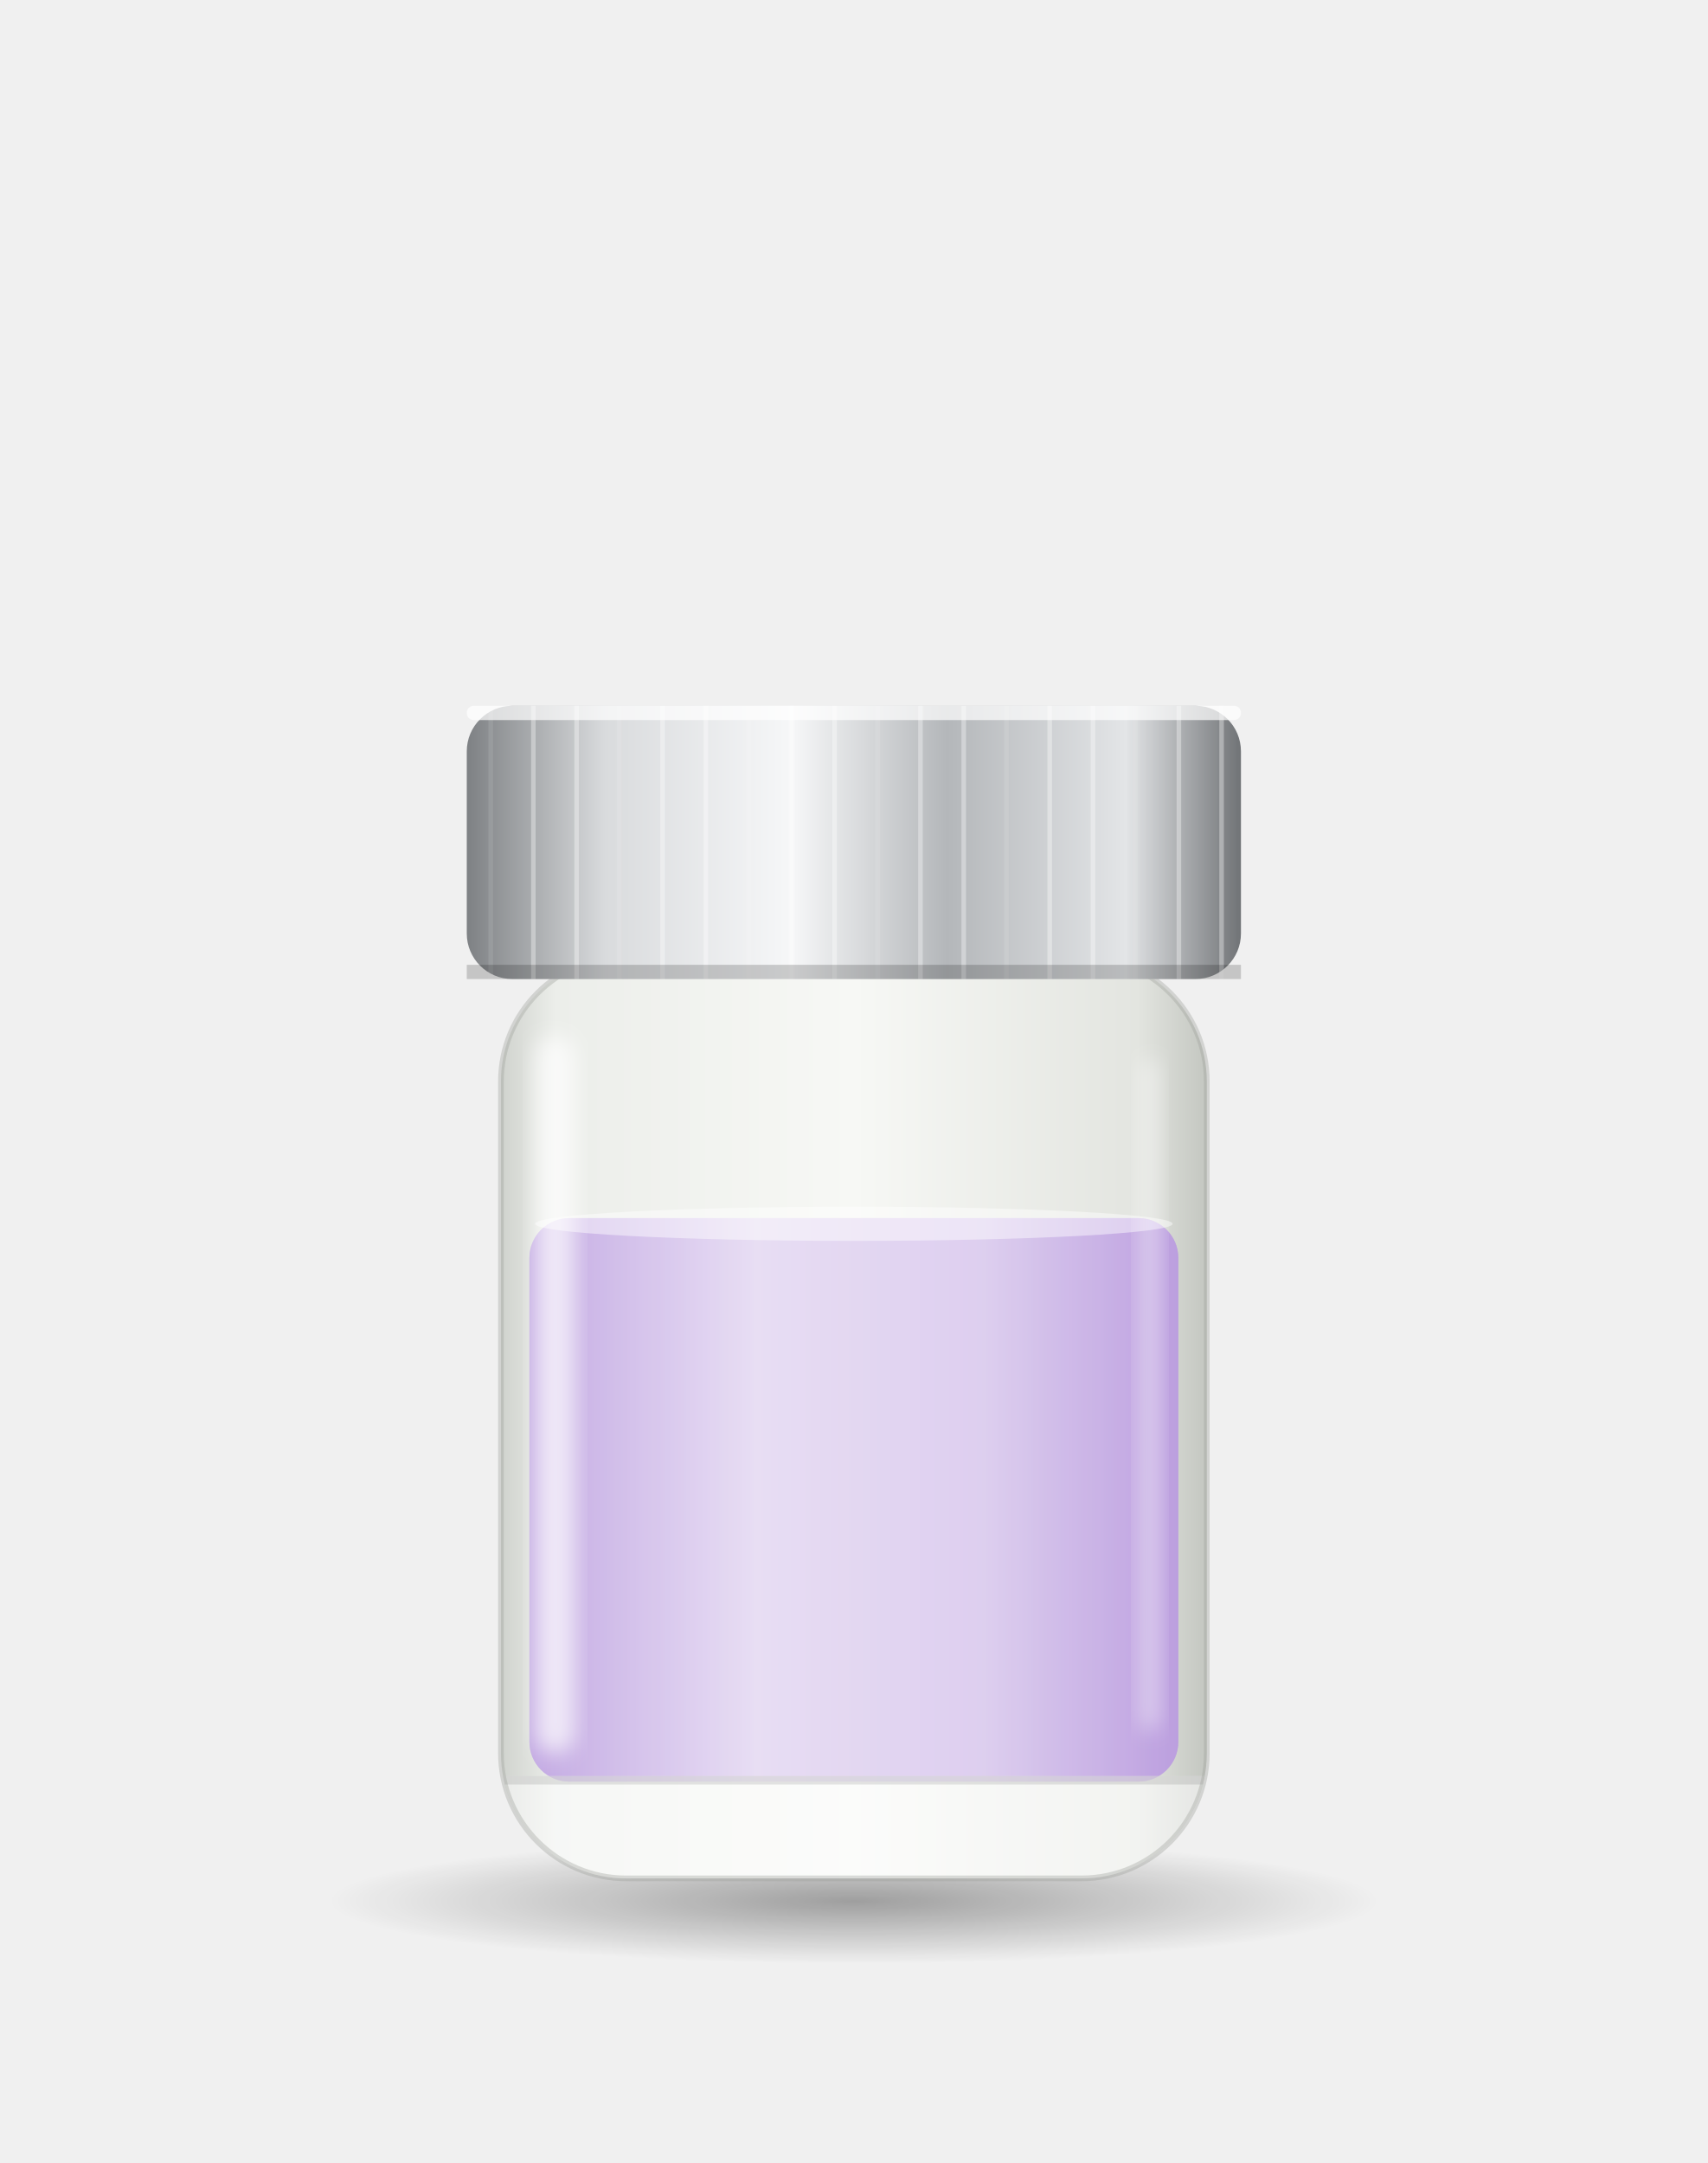
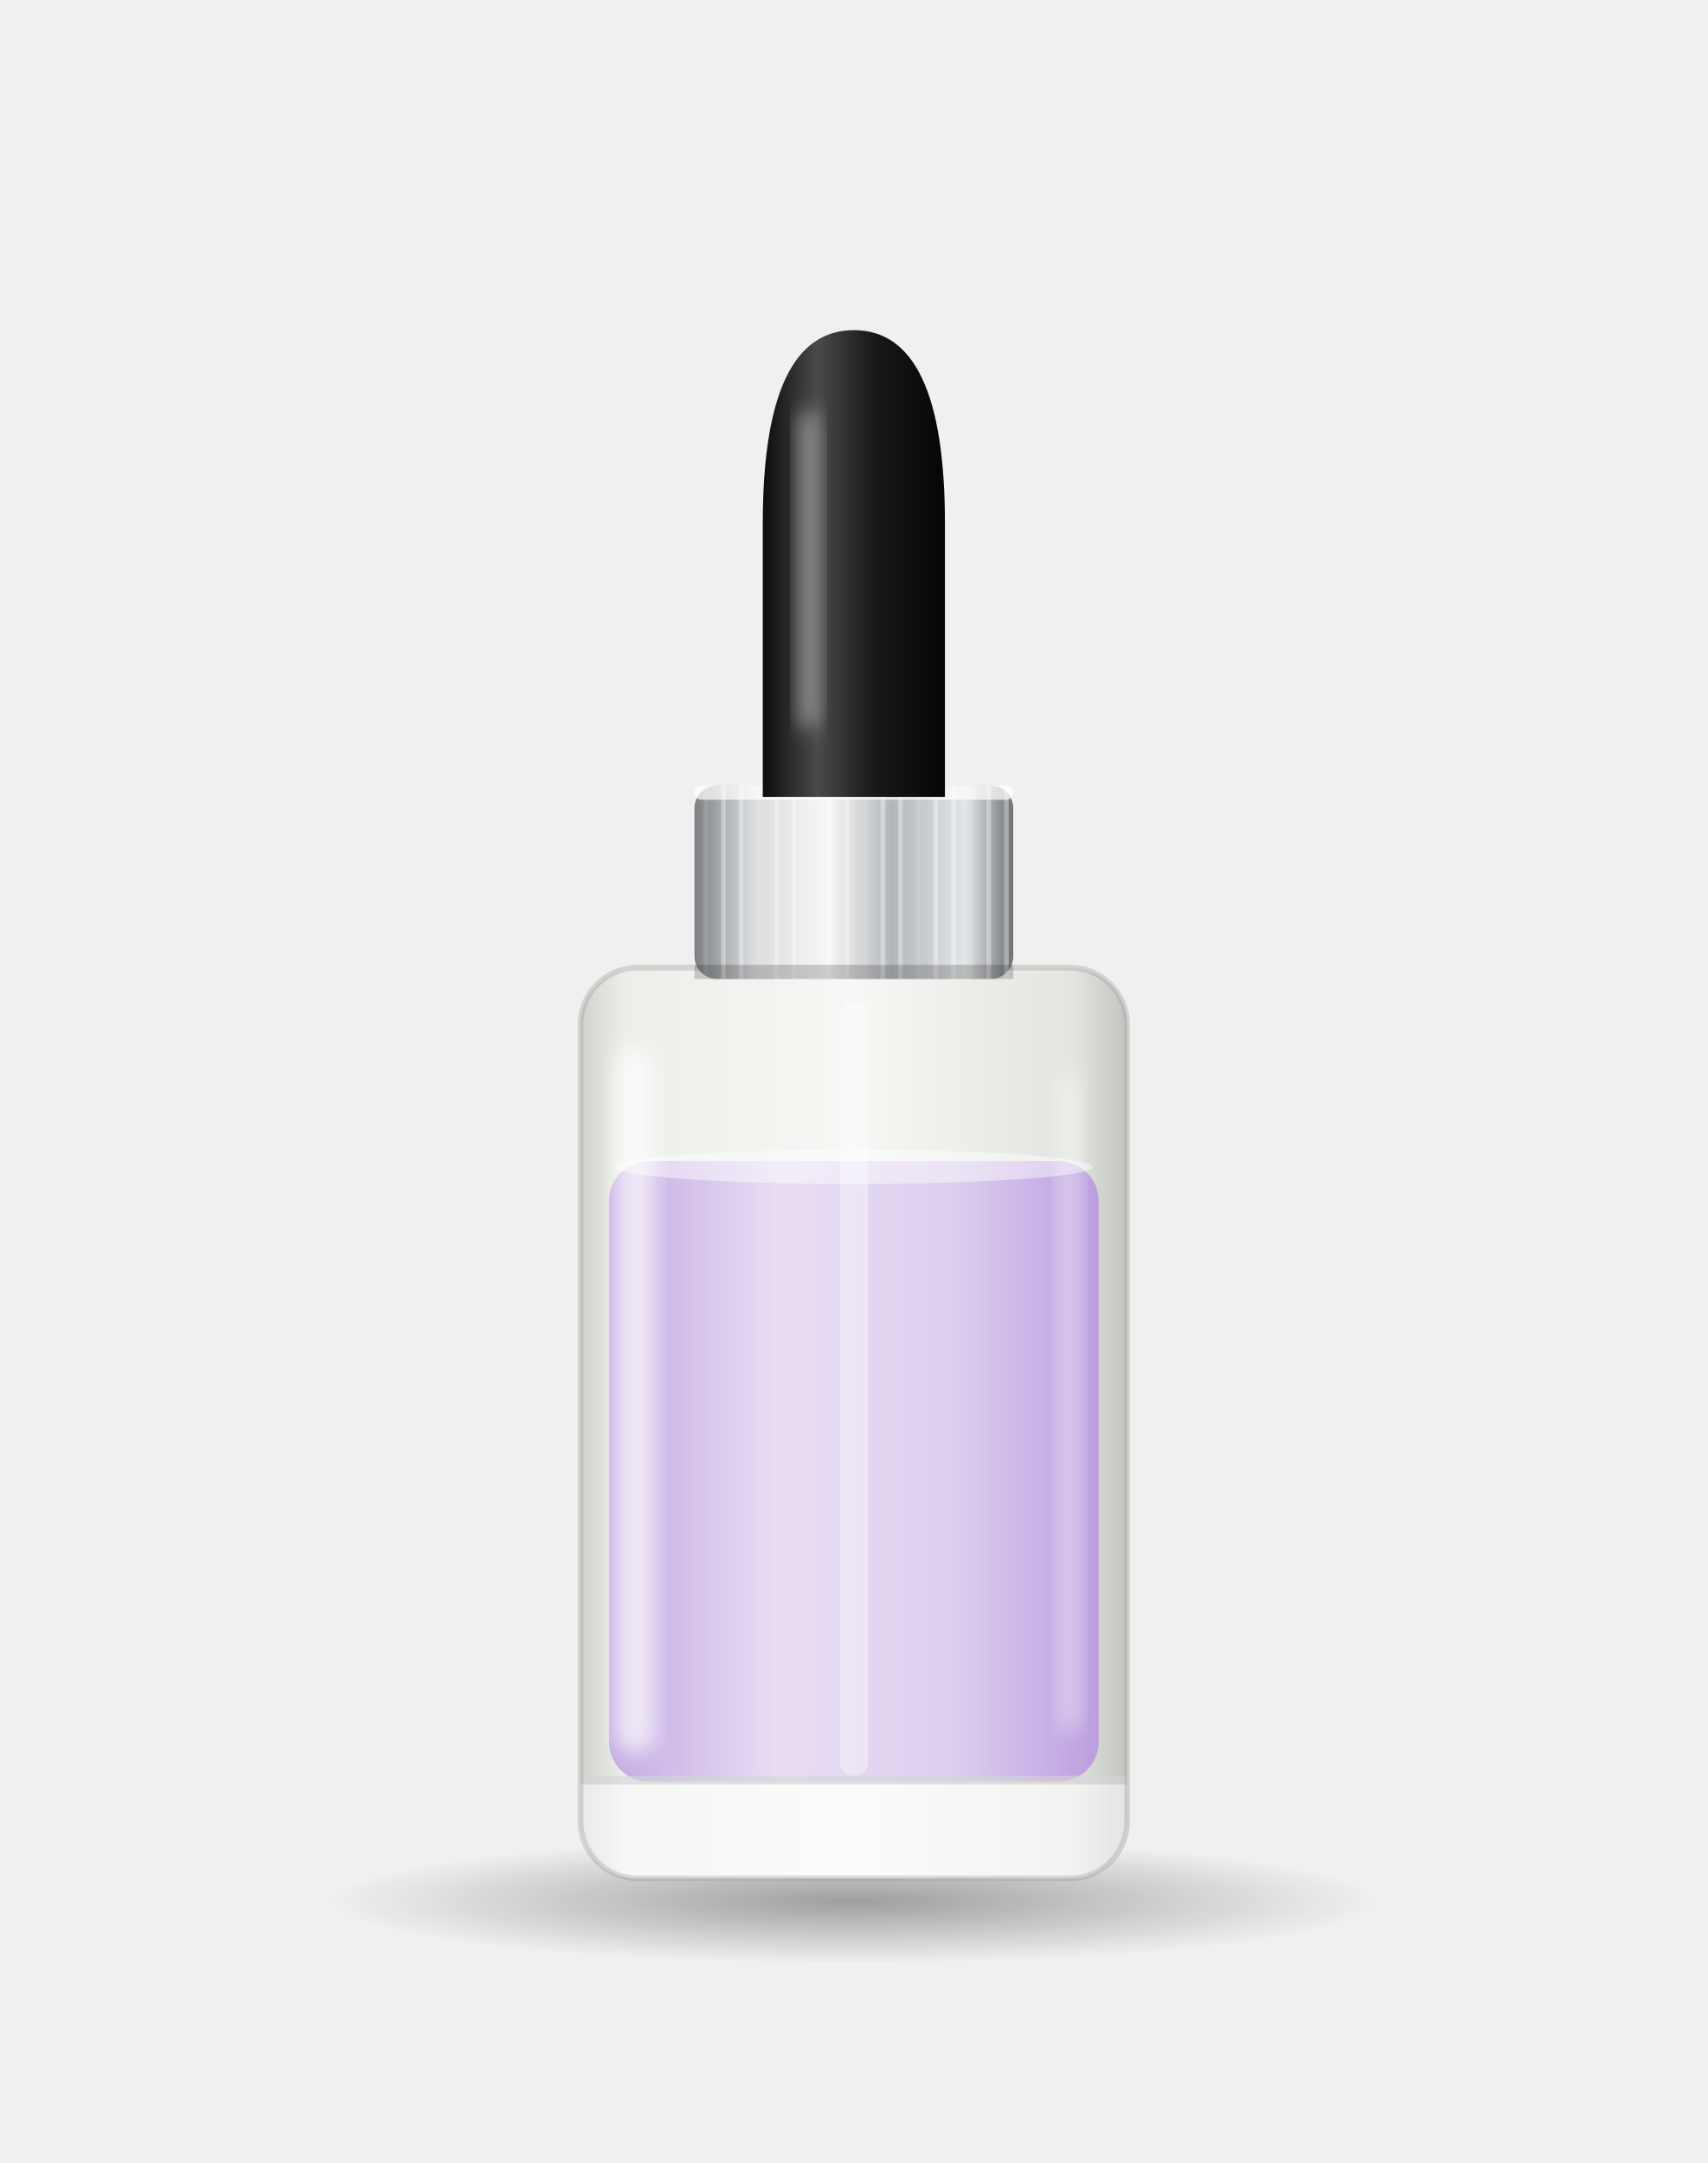
<svg xmlns="http://www.w3.org/2000/svg" viewBox="0 0 300 380" role="img" aria-label="Illustration">
  <defs>
    <linearGradient id="fg" x1="0" x2="1">
      <stop offset="0" stop-color="#cfd2cd" />
      <stop offset=".08" stop-color="#eceeea" />
      <stop offset=".5" stop-color="#f7f8f5" />
      <stop offset=".9" stop-color="#e3e5e0" />
      <stop offset="1" stop-color="#c3c6c0" />
    </linearGradient>
    <linearGradient id="lq" x1="0" x2="1">
      <stop offset="0" stop-color="#a781d7" />
      <stop offset=".35" stop-color="#ddceef" />
      <stop offset=".7" stop-color="#cdb7e8" />
      <stop offset="1" stop-color="#9d71d2" />
    </linearGradient>
    <linearGradient id="mt" x1="0" x2="1">
      <stop offset="0" stop-color="#7d8083" />
      <stop offset=".18" stop-color="#d9dbdd" />
      <stop offset=".42" stop-color="#f6f7f8" />
      <stop offset=".62" stop-color="#b4b7ba" />
      <stop offset=".85" stop-color="#e3e5e7" />
      <stop offset="1" stop-color="#6f7275" />
    </linearGradient>
    <linearGradient id="bk" x1="0" x2="1">
      <stop offset="0" stop-color="#0c0c0c" />
      <stop offset=".3" stop-color="#4a4a4a" />
      <stop offset=".6" stop-color="#1a1a1a" />
      <stop offset="1" stop-color="#050505" />
    </linearGradient>
    <radialGradient id="sh" cx=".5" cy=".5" r=".5">
      <stop offset="0" stop-color="#000" stop-opacity=".34" />
      <stop offset="1" stop-color="#000" stop-opacity="0" />
    </radialGradient>
    <filter id="bl" x="-30%" y="-30%" width="160%" height="160%">
      <feGaussianBlur stdDeviation="1.8" />
    </filter>
  </defs>
  <ellipse cx="150" cy="334" rx="92" ry="11" fill="url(#sh)" />
  <clipPath id="fc">
-     <rect x="88.0" y="168" width="124" height="162" rx="22" />
+     <rect x="102.0" y="170" width="96" height="160" rx="10" />
  </clipPath>
-   <rect x="88.0" y="168" width="124" height="162" rx="22" fill="url(#fg)" />
+   <rect x="102.0" y="170" width="96" height="160" rx="10" fill="url(#fg)" />
  <g clip-path="url(#fc)">
-     <rect x="93.0" y="214" width="114" height="99" rx="7" fill="url(#lq)" opacity=".92" />
-     <rect x="93.0" y="214" width="114" height="99" rx="7" fill="#fff" opacity=".28" />
-     <ellipse cx="150" cy="215" rx="56.0" ry="3" fill="#fff" opacity=".45" />
-     <rect x="88.0" y="312" width="124" height="18" fill="#fff" opacity=".55" />
-     <rect x="88.0" y="312" width="124" height="1.5" fill="#000" opacity=".1" />
-     <rect x="94.0" y="182" width="7" height="126" rx="3.5" fill="#fff" opacity=".7" filter="url(#bl)" />
-     <rect x="200.0" y="186" width="4" height="118" rx="2" fill="#fff" opacity=".4" filter="url(#bl)" />
+     <rect x="107.0" y="204" width="86" height="109" rx="7" fill="url(#lq)" opacity=".92" />
+     <rect x="107.0" y="204" width="86" height="109" rx="7" fill="#fff" opacity=".28" />
+     <ellipse cx="150" cy="205" rx="42.0" ry="3" fill="#fff" opacity=".45" />
+     <rect x="102.0" y="312" width="96" height="18" fill="#fff" opacity=".55" />
+     <rect x="102.0" y="312" width="96" height="1.5" fill="#000" opacity=".1" />
+     <rect x="108.0" y="184" width="7" height="124" rx="3.5" fill="#fff" opacity=".7" filter="url(#bl)" />
+     <rect x="186.0" y="188" width="4" height="116" rx="2" fill="#fff" opacity=".4" filter="url(#bl)" />
  </g>
-   <rect x="88.0" y="168" width="124" height="162" rx="22" fill="none" stroke="#9a9d97" stroke-opacity=".35" />
-   <rect x="82" y="124" width="136" height="48" rx="8" fill="url(#mt)" />
-   <rect x="85.8" y="124" width=".8" height="48" fill="#fff" opacity="0.1" />
-   <rect x="93.3" y="124" width=".8" height="48" fill="#fff" opacity="0.35" />
-   <rect x="100.9" y="124" width=".8" height="48" fill="#fff" opacity="0.35" />
-   <rect x="108.4" y="124" width=".8" height="48" fill="#fff" opacity="0.1" />
-   <rect x="116.0" y="124" width=".8" height="48" fill="#fff" opacity="0.35" />
-   <rect x="123.6" y="124" width=".8" height="48" fill="#fff" opacity="0.35" />
-   <rect x="131.1" y="124" width=".8" height="48" fill="#fff" opacity="0.1" />
-   <rect x="138.7" y="124" width=".8" height="48" fill="#fff" opacity="0.35" />
-   <rect x="146.2" y="124" width=".8" height="48" fill="#fff" opacity="0.35" />
-   <rect x="153.8" y="124" width=".8" height="48" fill="#fff" opacity="0.1" />
-   <rect x="161.3" y="124" width=".8" height="48" fill="#fff" opacity="0.35" />
-   <rect x="168.9" y="124" width=".8" height="48" fill="#fff" opacity="0.35" />
-   <rect x="176.4" y="124" width=".8" height="48" fill="#fff" opacity="0.1" />
-   <rect x="184.0" y="124" width=".8" height="48" fill="#fff" opacity="0.35" />
-   <rect x="191.6" y="124" width=".8" height="48" fill="#fff" opacity="0.35" />
-   <rect x="199.1" y="124" width=".8" height="48" fill="#fff" opacity="0.1" />
-   <rect x="206.7" y="124" width=".8" height="48" fill="#fff" opacity="0.35" />
-   <rect x="214.2" y="124" width=".8" height="48" fill="#fff" opacity="0.35" />
-   <rect x="82" y="124" width="136" height="2.5" rx="1.2" fill="#fff" opacity=".7" />
-   <rect x="82" y="169.5" width="136" height="2.5" fill="#000" opacity=".18" />
+   <rect x="102.0" y="170" width="96" height="160" rx="10" fill="none" stroke="#9a9d97" stroke-opacity=".35" />
+   <rect x="147.5" y="176" width="5" height="136" rx="2.5" fill="#fff" opacity=".35" />
+   <rect x="122" y="138" width="56" height="34" rx="4" fill="url(#mt)" />
+   <rect x="123.6" y="138" width=".8" height="34" fill="#fff" opacity="0.1" />
+   <rect x="126.7" y="138" width=".8" height="34" fill="#fff" opacity="0.35" />
+   <rect x="129.8" y="138" width=".8" height="34" fill="#fff" opacity="0.35" />
+   <rect x="132.9" y="138" width=".8" height="34" fill="#fff" opacity="0.1" />
+   <rect x="136.0" y="138" width=".8" height="34" fill="#fff" opacity="0.35" />
+   <rect x="139.1" y="138" width=".8" height="34" fill="#fff" opacity="0.35" />
+   <rect x="142.2" y="138" width=".8" height="34" fill="#fff" opacity="0.1" />
+   <rect x="145.3" y="138" width=".8" height="34" fill="#fff" opacity="0.35" />
+   <rect x="148.4" y="138" width=".8" height="34" fill="#fff" opacity="0.35" />
+   <rect x="151.6" y="138" width=".8" height="34" fill="#fff" opacity="0.1" />
+   <rect x="154.7" y="138" width=".8" height="34" fill="#fff" opacity="0.35" />
+   <rect x="157.8" y="138" width=".8" height="34" fill="#fff" opacity="0.35" />
+   <rect x="160.9" y="138" width=".8" height="34" fill="#fff" opacity="0.1" />
+   <rect x="164.0" y="138" width=".8" height="34" fill="#fff" opacity="0.35" />
+   <rect x="167.1" y="138" width=".8" height="34" fill="#fff" opacity="0.35" />
+   <rect x="170.2" y="138" width=".8" height="34" fill="#fff" opacity="0.1" />
+   <rect x="173.3" y="138" width=".8" height="34" fill="#fff" opacity="0.35" />
+   <rect x="176.4" y="138" width=".8" height="34" fill="#fff" opacity="0.35" />
+   <rect x="122" y="138" width="56" height="2.5" rx="1.2" fill="#fff" opacity=".7" />
+   <rect x="122" y="169.5" width="56" height="2.5" fill="#000" opacity=".18" />
+   <path d="M134 140 L134 92 Q134 58 150 58 Q166 58 166 92 L166 140 Z" fill="url(#bk)" />
+   <rect x="140" y="72" width="4" height="56" rx="2" fill="#fff" opacity=".4" filter="url(#bl)" />
</svg>
